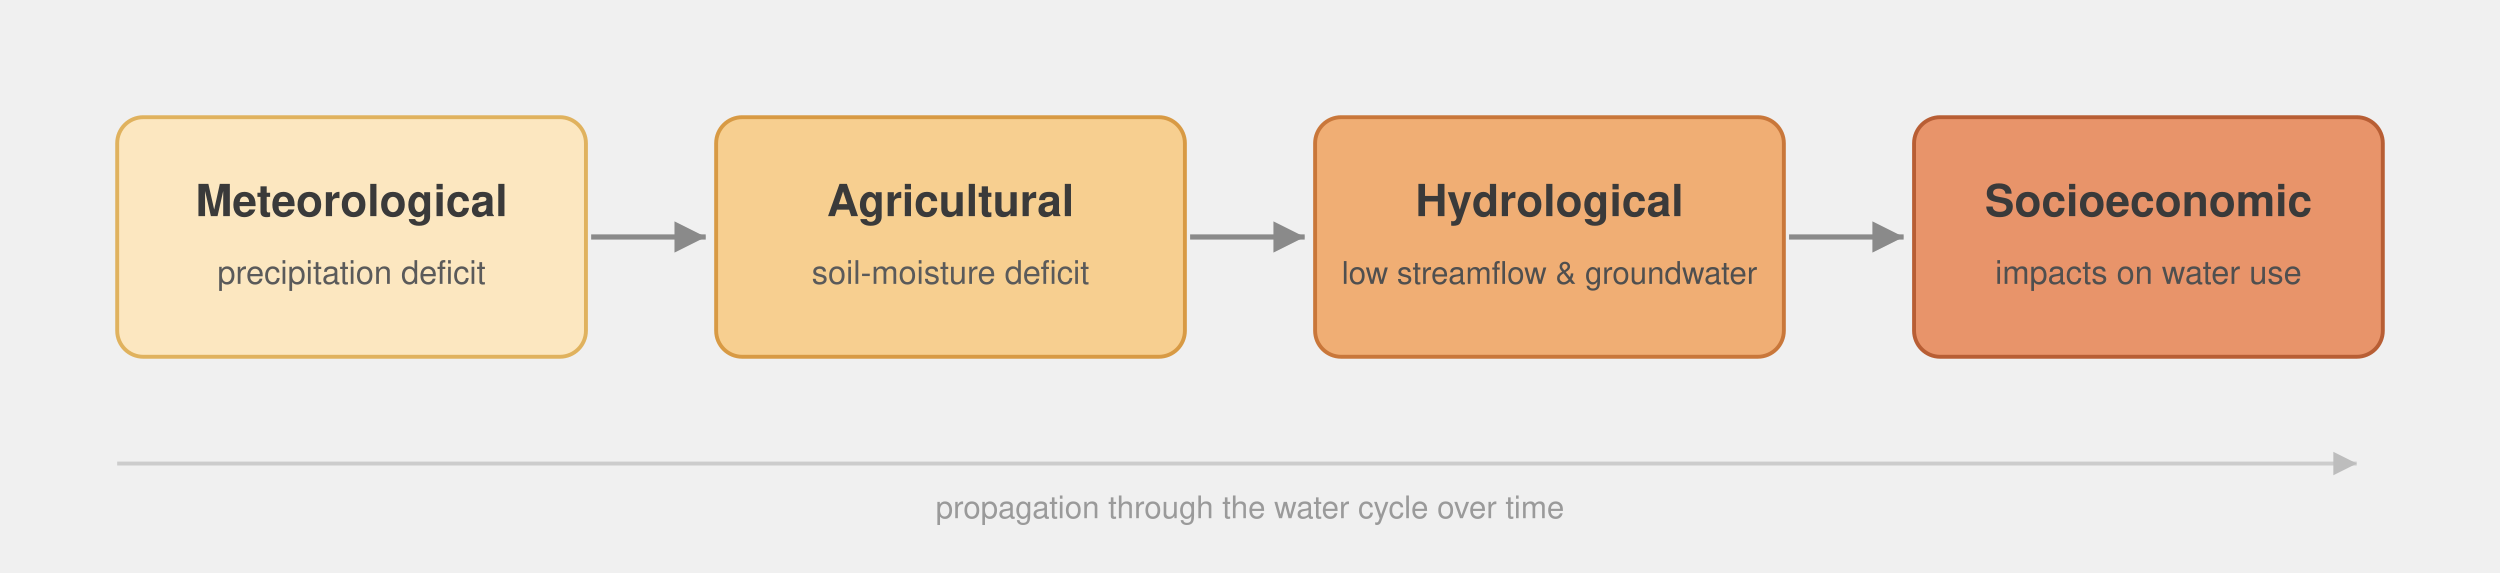
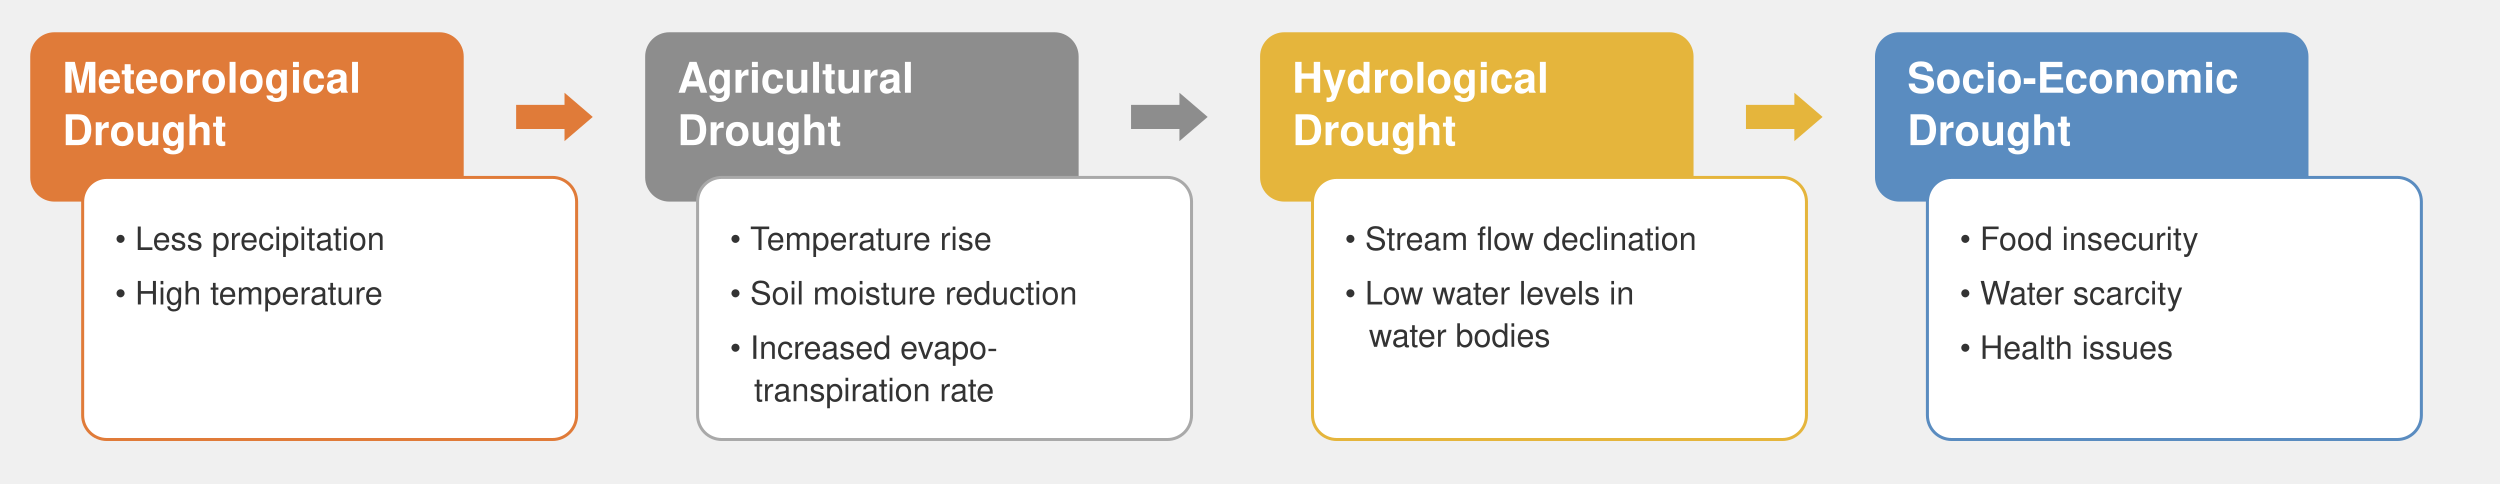
- <svg xmlns="http://www.w3.org/2000/svg" viewBox="0 0 960 220" role="img" font-family="Helvetica, Arial, sans-serif">
-   <defs>
-     <marker id="arw" markerWidth="9" markerHeight="9" refX="6" refY="3" orient="auto">
-       <path d="M0,0 L6,3 L0,6 Z" fill="#8a8a8a" />
-     </marker>
-     <marker id="arwlt" markerWidth="9" markerHeight="9" refX="6" refY="3" orient="auto">
-       <path d="M0,0 L6,3 L0,6 Z" fill="#bdbdbd" />
-     </marker>
-   </defs>
-   <rect x="45" y="45" width="180" height="92" rx="10" fill="#FCE7C0" stroke="#E0B25E" stroke-width="1.5" />
-   <text x="135" y="83" text-anchor="middle" font-size="17" font-weight="bold" fill="#3a3a3a">Meteorological</text>
-   <text x="135" y="109" text-anchor="middle" font-size="12.5" fill="#5a5a5a">precipitation deficit</text>
-   <rect x="275" y="45" width="180" height="92" rx="10" fill="#F7CF90" stroke="#D89A44" stroke-width="1.5" />
-   <text x="365" y="83" text-anchor="middle" font-size="17" font-weight="bold" fill="#3a3a3a">Agricultural</text>
-   <text x="365" y="109" text-anchor="middle" font-size="12.5" fill="#5a5a5a">soil-moisture deficit</text>
-   <rect x="505" y="45" width="180" height="92" rx="10" fill="#F0AE74" stroke="#C9773A" stroke-width="1.5" />
-   <text x="595" y="83" text-anchor="middle" font-size="17" font-weight="bold" fill="#3a3a3a">Hydrological</text>
-   <text x="595" y="109" text-anchor="middle" font-size="12" fill="#4f4f4f">low streamflow &amp; groundwater</text>
-   <rect x="735" y="45" width="180" height="92" rx="10" fill="#E8946A" stroke="#B85E34" stroke-width="1.5" />
-   <text x="825" y="83" text-anchor="middle" font-size="17" font-weight="bold" fill="#3a3a3a">Socioeconomic</text>
-   <text x="825" y="109" text-anchor="middle" font-size="12.5" fill="#4f4f4f">impacts on water use</text>
-   <line x1="227" y1="91" x2="271" y2="91" stroke="#8a8a8a" stroke-width="2" marker-end="url(#arw)" />
-   <line x1="457" y1="91" x2="501" y2="91" stroke="#8a8a8a" stroke-width="2" marker-end="url(#arw)" />
-   <line x1="687" y1="91" x2="731" y2="91" stroke="#8a8a8a" stroke-width="2" marker-end="url(#arw)" />
-   <line x1="45" y1="178" x2="905" y2="178" stroke="#cccccc" stroke-width="1.5" marker-end="url(#arwlt)" />
-   <text x="480" y="199" text-anchor="middle" font-size="12" fill="#9a9a9a">propagation through the water cycle over time</text>
+ <svg xmlns="http://www.w3.org/2000/svg" viewBox="0 0 1240 240" role="img" font-family="Helvetica, Arial, sans-serif">
+   <rect x="15" y="16" width="215" height="84" rx="12" fill="#E07B39" />
+   <text x="31" y="46" font-size="21" font-weight="bold" fill="#ffffff">Meteorological</text>
+   <text x="31" y="72" font-size="21" font-weight="bold" fill="#ffffff">Drought</text>
+   <rect x="41" y="88" width="245" height="130" rx="12" fill="#ffffff" stroke="#E07B39" stroke-width="1.5" />
+   <text x="57" y="124" font-size="16" fill="#333">• Less precipitation</text>
+   <text x="57" y="151" font-size="16" fill="#333">• High temperature</text>
+   <rect x="320" y="16" width="215" height="84" rx="12" fill="#8D8D8D" />
+   <text x="336" y="46" font-size="21" font-weight="bold" fill="#ffffff">Agricultural</text>
+   <text x="336" y="72" font-size="21" font-weight="bold" fill="#ffffff">Drought</text>
+   <rect x="346" y="88" width="245" height="130" rx="12" fill="#ffffff" stroke="#A9A9A9" stroke-width="1.5" />
+   <text x="362" y="124" font-size="16" fill="#333">• Temperature rise</text>
+   <text x="362" y="151" font-size="16" fill="#333">• Soil moisture reduction</text>
+   <text x="362" y="178" font-size="16" fill="#333">• Increased evapo-</text>
+   <text x="374" y="199" font-size="16" fill="#333">transpiration rate</text>
+   <rect x="625" y="16" width="215" height="84" rx="12" fill="#E5B53C" />
+   <text x="641" y="46" font-size="21" font-weight="bold" fill="#ffffff">Hydrological</text>
+   <text x="641" y="72" font-size="21" font-weight="bold" fill="#ffffff">Drought</text>
+   <rect x="651" y="88" width="245" height="130" rx="12" fill="#ffffff" stroke="#E5B53C" stroke-width="1.5" />
+   <text x="667" y="124" font-size="16" fill="#333">• Stream flow declination</text>
+   <text x="667" y="151" font-size="16" fill="#333">• Low water levels in</text>
+   <text x="679" y="172" font-size="16" fill="#333">water bodies</text>
+   <rect x="930" y="16" width="215" height="84" rx="12" fill="#5A8CC0" />
+   <text x="946" y="46" font-size="21" font-weight="bold" fill="#ffffff">Socio-Economic</text>
+   <text x="946" y="72" font-size="21" font-weight="bold" fill="#ffffff">Drought</text>
+   <rect x="956" y="88" width="245" height="130" rx="12" fill="#ffffff" stroke="#5A8CC0" stroke-width="1.5" />
+   <text x="972" y="124" font-size="16" fill="#333">• Food insecurity</text>
+   <text x="972" y="151" font-size="16" fill="#333">• Water scarcity</text>
+   <text x="972" y="178" font-size="16" fill="#333">• Health issues</text>
+   <path d="M256,52 L280,52 L280,46 L294,58 L280,70 L280,64 L256,64 Z" fill="#E07B39" />
+   <path d="M561,52 L585,52 L585,46 L599,58 L585,70 L585,64 L561,64 Z" fill="#8D8D8D" />
+   <path d="M866,52 L890,52 L890,46 L904,58 L890,70 L890,64 L866,64 Z" fill="#E5B53C" />
</svg>
